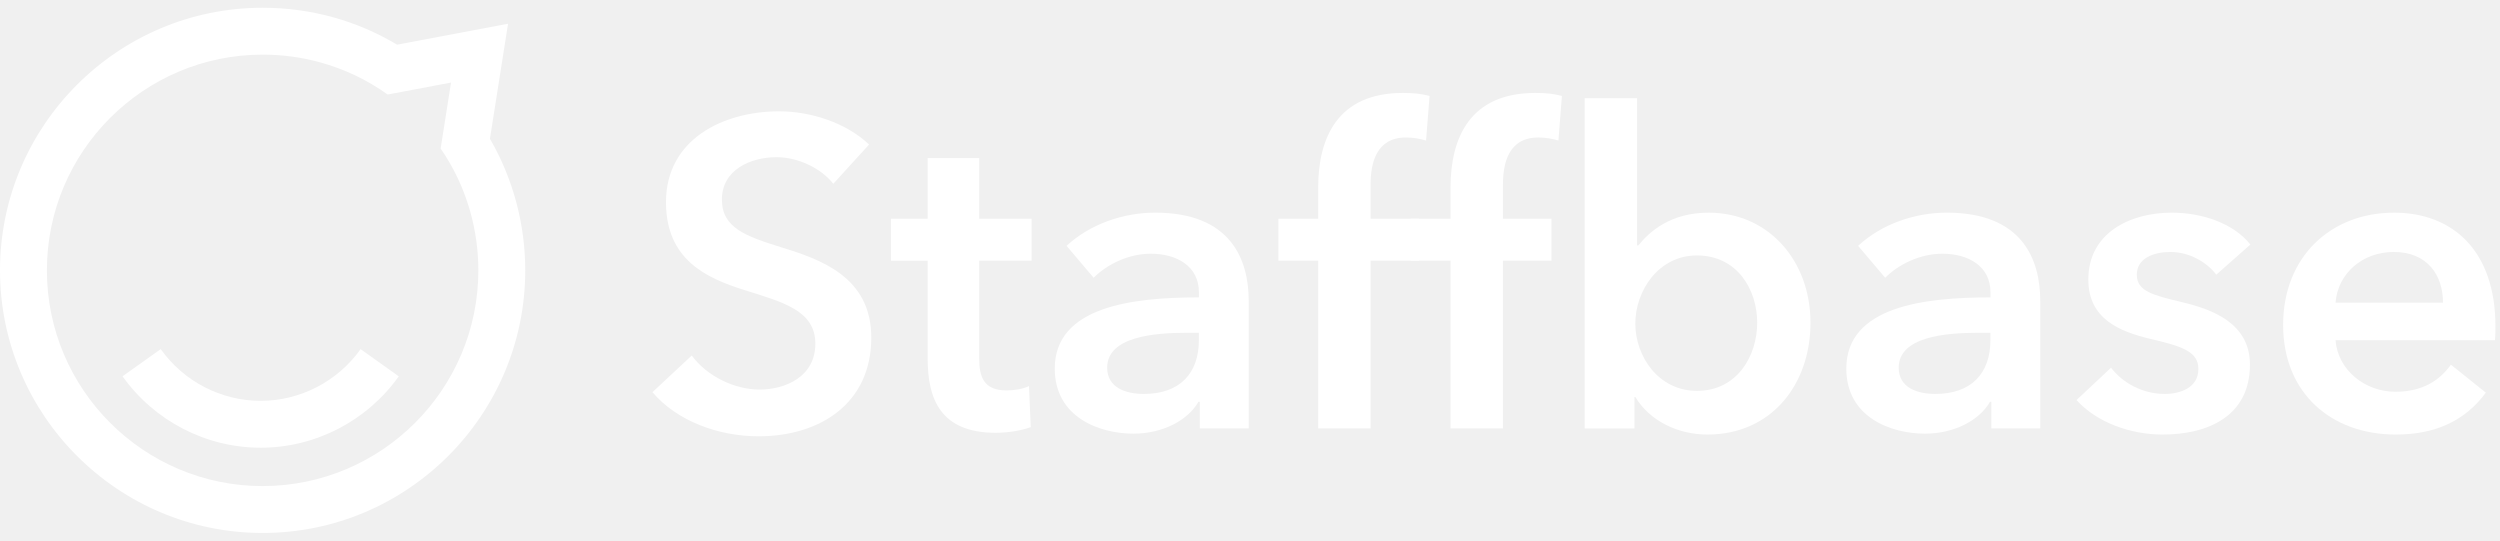
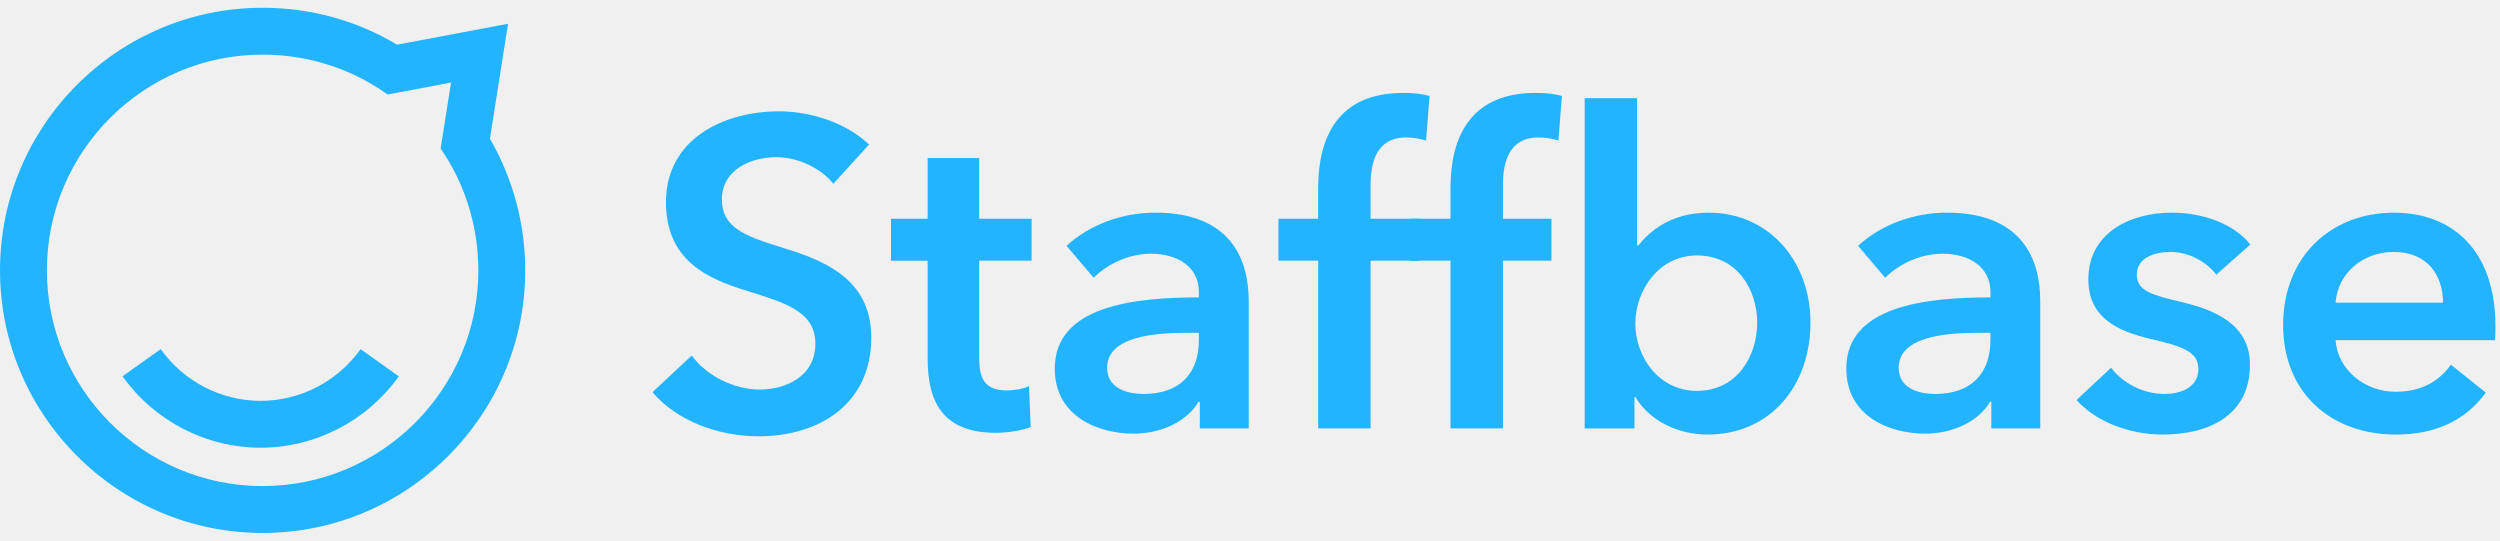
- <svg xmlns="http://www.w3.org/2000/svg" viewBox="0 0 1202.1 260" fill="#ffffff">
+ <svg xmlns="http://www.w3.org/2000/svg" viewBox="0 0 1202.1 260" fill="#23b4ff">
  <path d="M400.68,88.39c-5.67-7.35-16.8-12.81-27.31-12.81-12.18,0-26.25,5.88-26.25,20.37,0,13.66,11.55,17.64,28.35,22.9,19.11,5.88,43.48,14.28,43.48,43.47,0,31.93-25,47.47-54.19,47.47-19.32,0-39.28-7.35-51.04-21.21l18.9-17.64c7.35,10.08,20.79,16.38,32.55,16.38,12.39,0,26.88-6.1,26.88-22.06s-15.54-19.95-34.23-25.83c-18.07-5.68-37.59-14.49-37.59-42.21,0-30.25,27.51-43.69,54.39-43.69,14.92,0,31.93,5.25,43.27,15.96l-17.22,18.9Z" />
  <path d="M428.41,125.35v-20.16h17.64v-29.2h24.79v29.2h25.2v20.16h-25.2v46.84c0,9.03,2.1,15.54,13.23,15.54,3.35,0,7.76-.63,10.71-2.1l.84,19.74c-4.41,1.68-11.13,2.74-16.81,2.74-26.67,0-32.76-16.38-32.76-35.71v-47.04h-17.64Z" />
  <path d="M576.48,160.01h-5.67c-15.96,0-38.44,1.88-38.44,16.8,0,9.66,9.03,12.61,17.64,12.61,17.23,0,26.46-9.87,26.46-25.84v-3.57ZM576.9,193.19h-.63c-5.04,8.82-17.02,15.33-31.3,15.33-16.17,0-37.8-7.76-37.8-31.29,0-30.03,37.8-34.23,69.31-34.23v-2.52c0-12.39-10.5-18.48-23.1-18.48-10.71,0-21,5.04-27.52,11.55l-13.02-15.34c11.34-10.5,27.31-15.96,42.64-15.96,36.13,0,44.95,22.26,44.95,42.42v61.33h-23.52v-12.81Z" />
  <path d="M633.83,125.35h-19.11v-20.16h19.11v-14.92c0-24.16,9.45-45.58,40.75-45.58,5.46,0,9.03.42,12.81,1.47l-1.68,21.42c-2.72-.84-6.08-1.47-9.65-1.47-14.49,0-17.02,12.6-17.02,22.69v16.38h23.32v20.16h-23.32v80.65h-25.2v-80.65Z" />
  <path d="M697.47,125.35h-19.11v-20.16h19.11v-14.92c0-24.16,9.45-45.58,40.75-45.58,5.46,0,9.03.42,12.81,1.47l-1.68,21.42c-2.72-.84-6.08-1.47-9.66-1.47-14.49,0-17.01,12.6-17.01,22.69v16.38h23.32v20.16h-23.32v80.65h-25.2v-80.65Z" />
  <path d="M815.94,122.83c-18.49,0-29.61,17.02-29.61,32.77s11.12,32.34,29.61,32.34c19.54,0,28.99-17.01,28.99-32.76s-9.45-32.35-28.99-32.35M787.16,47.22v70.78h.63c5.25-6.51,15.33-15.74,33.82-15.74,28.77,0,48.94,23.1,48.94,52.92s-18.9,53.77-49.57,53.77c-14.07,0-27.73-6.51-34.65-18.06h-.42v15.12h-23.94V47.22h25.2Z" />
  <path d="M957.08,160.01h-5.67c-15.96,0-38.44,1.88-38.44,16.8,0,9.66,9.03,12.61,17.64,12.61,17.22,0,26.46-9.87,26.46-25.84v-3.57ZM957.51,193.19h-.63c-5.04,8.82-17.02,15.33-31.3,15.33-16.17,0-37.8-7.76-37.8-31.29,0-30.03,37.8-34.23,69.31-34.23v-2.52c0-12.39-10.5-18.48-23.1-18.48-10.71,0-21,5.04-27.52,11.55l-13.02-15.34c11.34-10.5,27.31-15.96,42.64-15.96,36.12,0,44.94,22.26,44.94,42.42v61.33h-23.52v-12.81Z" />
  <path d="M1065.68,132.08c-4.41-5.88-12.81-10.92-22.05-10.92-7.98,0-16.17,2.94-16.17,10.92s7.77,9.87,21.84,13.23c14.92,3.57,32.56,10.29,32.56,30.03,0,24.58-19.95,33.61-42.01,33.61-15.54,0-31.71-5.88-41.38-16.59l16.6-15.55c5.46,7.14,14.92,12.61,25.83,12.61,7.36,0,16.17-2.94,16.17-11.98,0-8.4-7.77-10.92-23.1-14.49-14.92-3.57-29.82-9.66-29.82-28.56,0-22.47,20.16-32.14,40.11-32.14,14.49,0,29.62,5.04,37.81,15.33l-16.38,14.49Z" />
  <path d="M1174.69,145.52c0-13.02-7.35-24.37-23.73-24.37-14.92,0-26.88,10.3-27.94,24.37h51.67ZM1199.68,163.58h-76.66c1.06,14.28,14.08,24.79,28.78,24.79,12.6,0,21-5.04,26.68-13.02l16.8,13.44c-9.87,13.45-24.16,20.16-43.27,20.16-31.09,0-54.19-19.94-54.19-52.71s22.9-53.98,53.35-53.98c28.15,0,48.73,18.27,48.73,54.6,0,2.31,0,4.42-.21,6.72" />
  <g>
    <path d="M235.86,67.21c-.09-.16-.19-.32-.28-.48l8.71-55.31-53.35,10.07C171.6,9.91,149.41,3.73,126.28,3.73,56.65,3.73,0,60.37,0,129.99s56.65,126.28,126.28,126.28,126.28-56.65,126.28-126.28c0-22.05-5.78-43.76-16.7-62.79ZM126.28,233.73c-57.19,0-103.73-46.53-103.73-103.73S69.09,26.27,126.28,26.27c9.46,0,18.72,1.25,27.58,3.69,11.66,3.19,22.65,8.41,32.54,15.49l29.29-5.53,1.18-.22-.19,1.21-4.8,30.5c1.57,2.28,3.05,4.62,4.43,7.02,4.19,7.29,7.45,15.06,9.74,23.11,2.61,9.21,3.96,18.79,3.96,28.45,0,57.2-46.53,103.73-103.73,103.73Z" />
    <path d="M125.34,215.28c-26.28,0-51.11-12.84-66.42-34.35l18.36-13.06c11.09,15.57,29.05,24.87,48.06,24.87s36.97-9.3,48.05-24.86l18.35,13.08c-15.31,21.48-40.13,34.32-66.4,34.32" />
  </g>
</svg>
